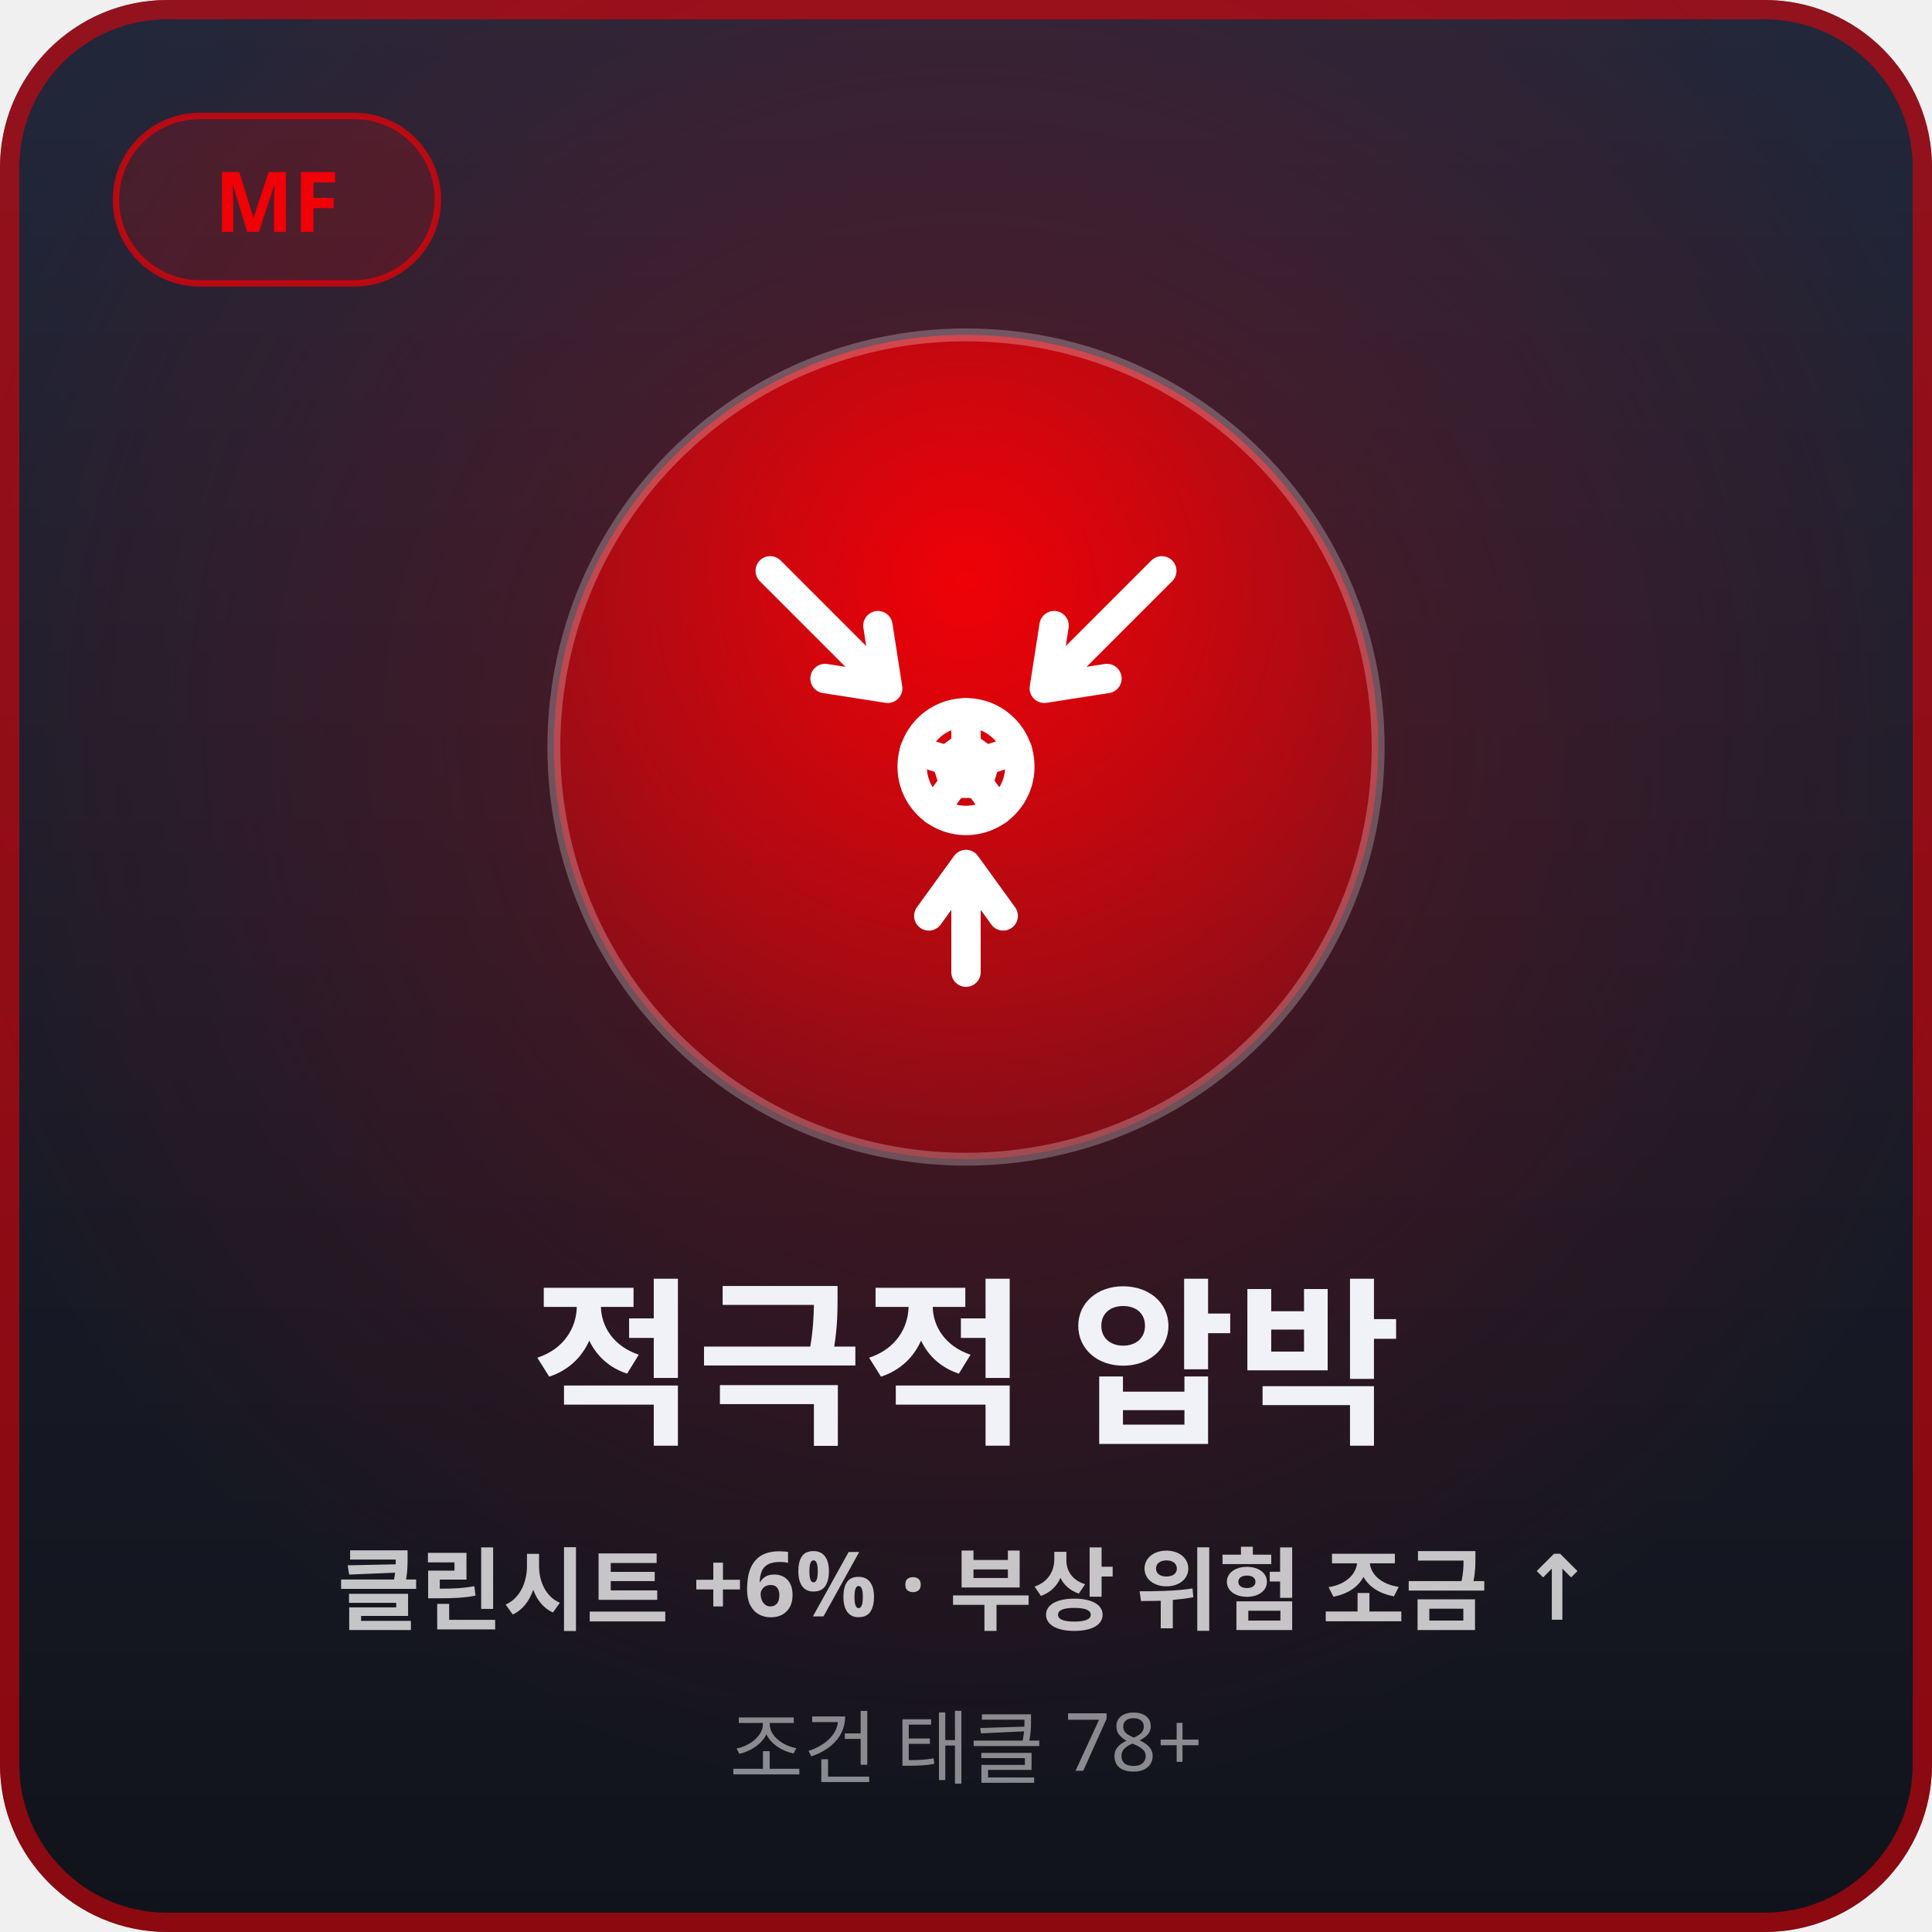
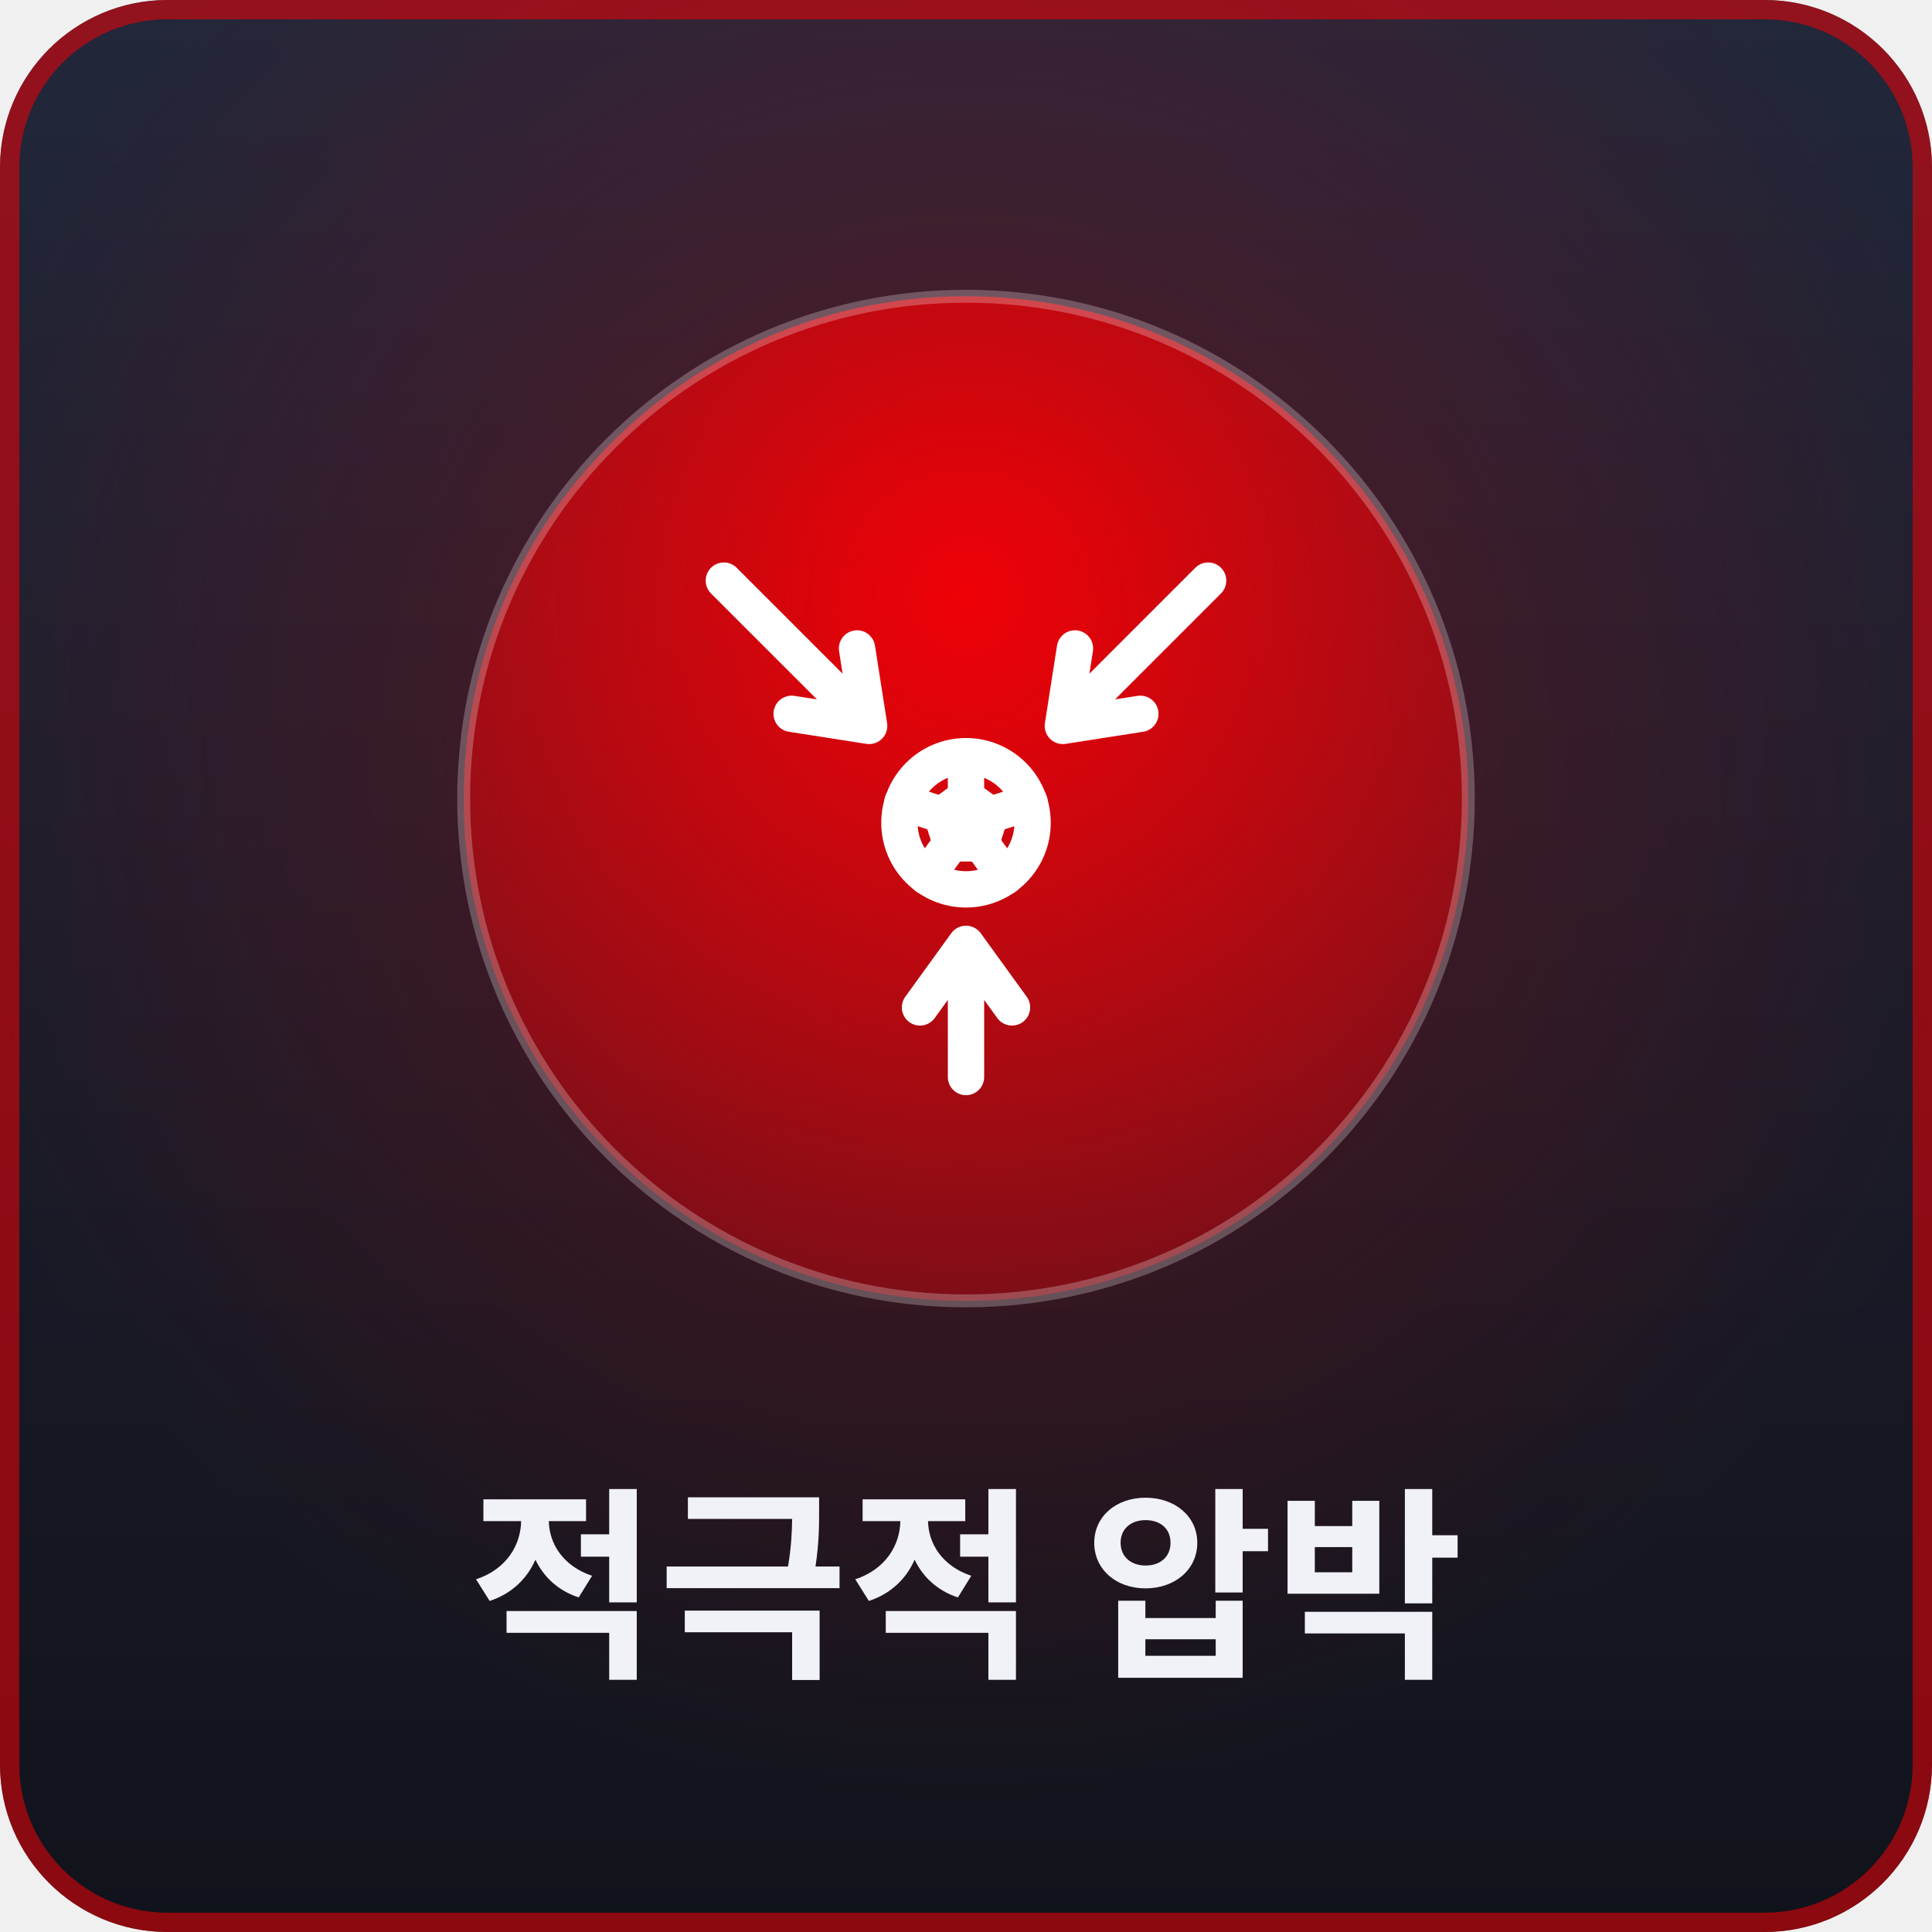
<svg xmlns="http://www.w3.org/2000/svg" viewBox="0 0 300 300" width="300" height="300">
  <defs>
    <linearGradient id="bg" x1="0" y1="0" x2="0" y2="1">
      <stop offset="0" stop-color="#22273A" />
      <stop offset="1" stop-color="#11131B" />
    </linearGradient>
    <radialGradient id="glow" cx=".5" cy=".38" r=".55">
      <stop offset="0" stop-color="#EF0107" stop-opacity=".28" />
      <stop offset="1" stop-color="#EF0107" stop-opacity="0" />
    </radialGradient>
    <radialGradient id="badge" cx=".5" cy=".3" r=".75">
      <stop offset="0" stop-color="#EF0107" />
      <stop offset="1" stop-color="#EF0107" stop-opacity=".35" />
    </radialGradient>
  </defs>
  <rect width="300" height="300" rx="26" fill="url(#bg)" />
  <rect width="300" height="300" rx="26" fill="url(#glow)" />
  <rect x="1.5" y="1.5" width="297" height="297" rx="24.5" fill="none" stroke="#EF0107" stroke-opacity=".55" stroke-width="3" />
-   <rect x="18" y="18" width="50" height="26" rx="13" fill="#EF0107" fill-opacity=".18" stroke="#EF0107" stroke-opacity=".7" />
-   <text x="43" y="36" text-anchor="middle" font-family="Pretendard, 'Noto Sans KR', 'Apple SD Gothic Neo', 'Malgun Gothic', sans-serif" font-size="13" font-weight="700" fill="#EF0107">MF</text>
-   <circle cx="150" cy="116" r="64" fill="url(#badge)" />
-   <circle cx="150" cy="116" r="64" fill="none" stroke="#fff" stroke-opacity=".25" stroke-width="2" />
-   <g transform="translate(112 78) scale(.76)" fill="none" stroke="#fff" stroke-width="6" stroke-linecap="round" stroke-linejoin="round">
+   <circle cx="150" cy="124" r="78" fill="url(#badge)" />
+   <circle cx="150" cy="124" r="78" fill="none" stroke="#fff" stroke-opacity=".25" stroke-width="2" />
+   <g transform="translate(103 77) scale(.94)" fill="none" stroke="#fff" stroke-width="6" stroke-linecap="round" stroke-linejoin="round">
    <circle cx="50" cy="54" r="11" />
    <polygon points="50.0,49.8 54.0,52.7 52.5,57.4 47.5,57.4 46.0,52.7" fill="#fff" />
    <path d="M50.0,49.8 L50.0,43.0 M54.0,52.7 L60.5,50.6 M52.5,57.4 L56.5,62.9 M47.5,57.4 L43.5,62.9 M46.0,52.7 L39.5,50.6" />
    <path d="M10,14 L34,38 M21.2,36.0 L34,38 L32.0,25.2" />
    <path d="M90,14 L66,38 M68.0,25.2 L66,38 L78.8,36.0" />
    <path d="M50,96 L50,74 M57.6,84.5 L50,74 L42.4,84.5" />
  </g>
-   <text x="150" y="222" text-anchor="middle" font-family="Pretendard, 'Noto Sans KR', 'Apple SD Gothic Neo', 'Malgun Gothic', sans-serif" font-size="28" font-weight="800" fill="#F0F2F7">적극적 압박</text>
-   <text x="150" y="252" text-anchor="middle" font-family="Pretendard, 'Noto Sans KR', 'Apple SD Gothic Neo', 'Malgun Gothic', sans-serif" font-size="14" font-weight="600" fill="#fff" fill-opacity=".75">클린시트 +6% · 부상 위험 조금 ↑</text>
-   <text x="150" y="276" text-anchor="middle" font-family="Pretendard, 'Noto Sans KR', 'Apple SD Gothic Neo', 'Malgun Gothic', sans-serif" font-size="12.5" fill="#fff" fill-opacity=".5">조건 태클 78+</text>
+   <text x="150" y="258" text-anchor="middle" font-family="Pretendard, 'Noto Sans KR', 'Apple SD Gothic Neo', 'Malgun Gothic', sans-serif" font-size="32" font-weight="800" fill="#F0F2F7">적극적 압박</text>
</svg>
